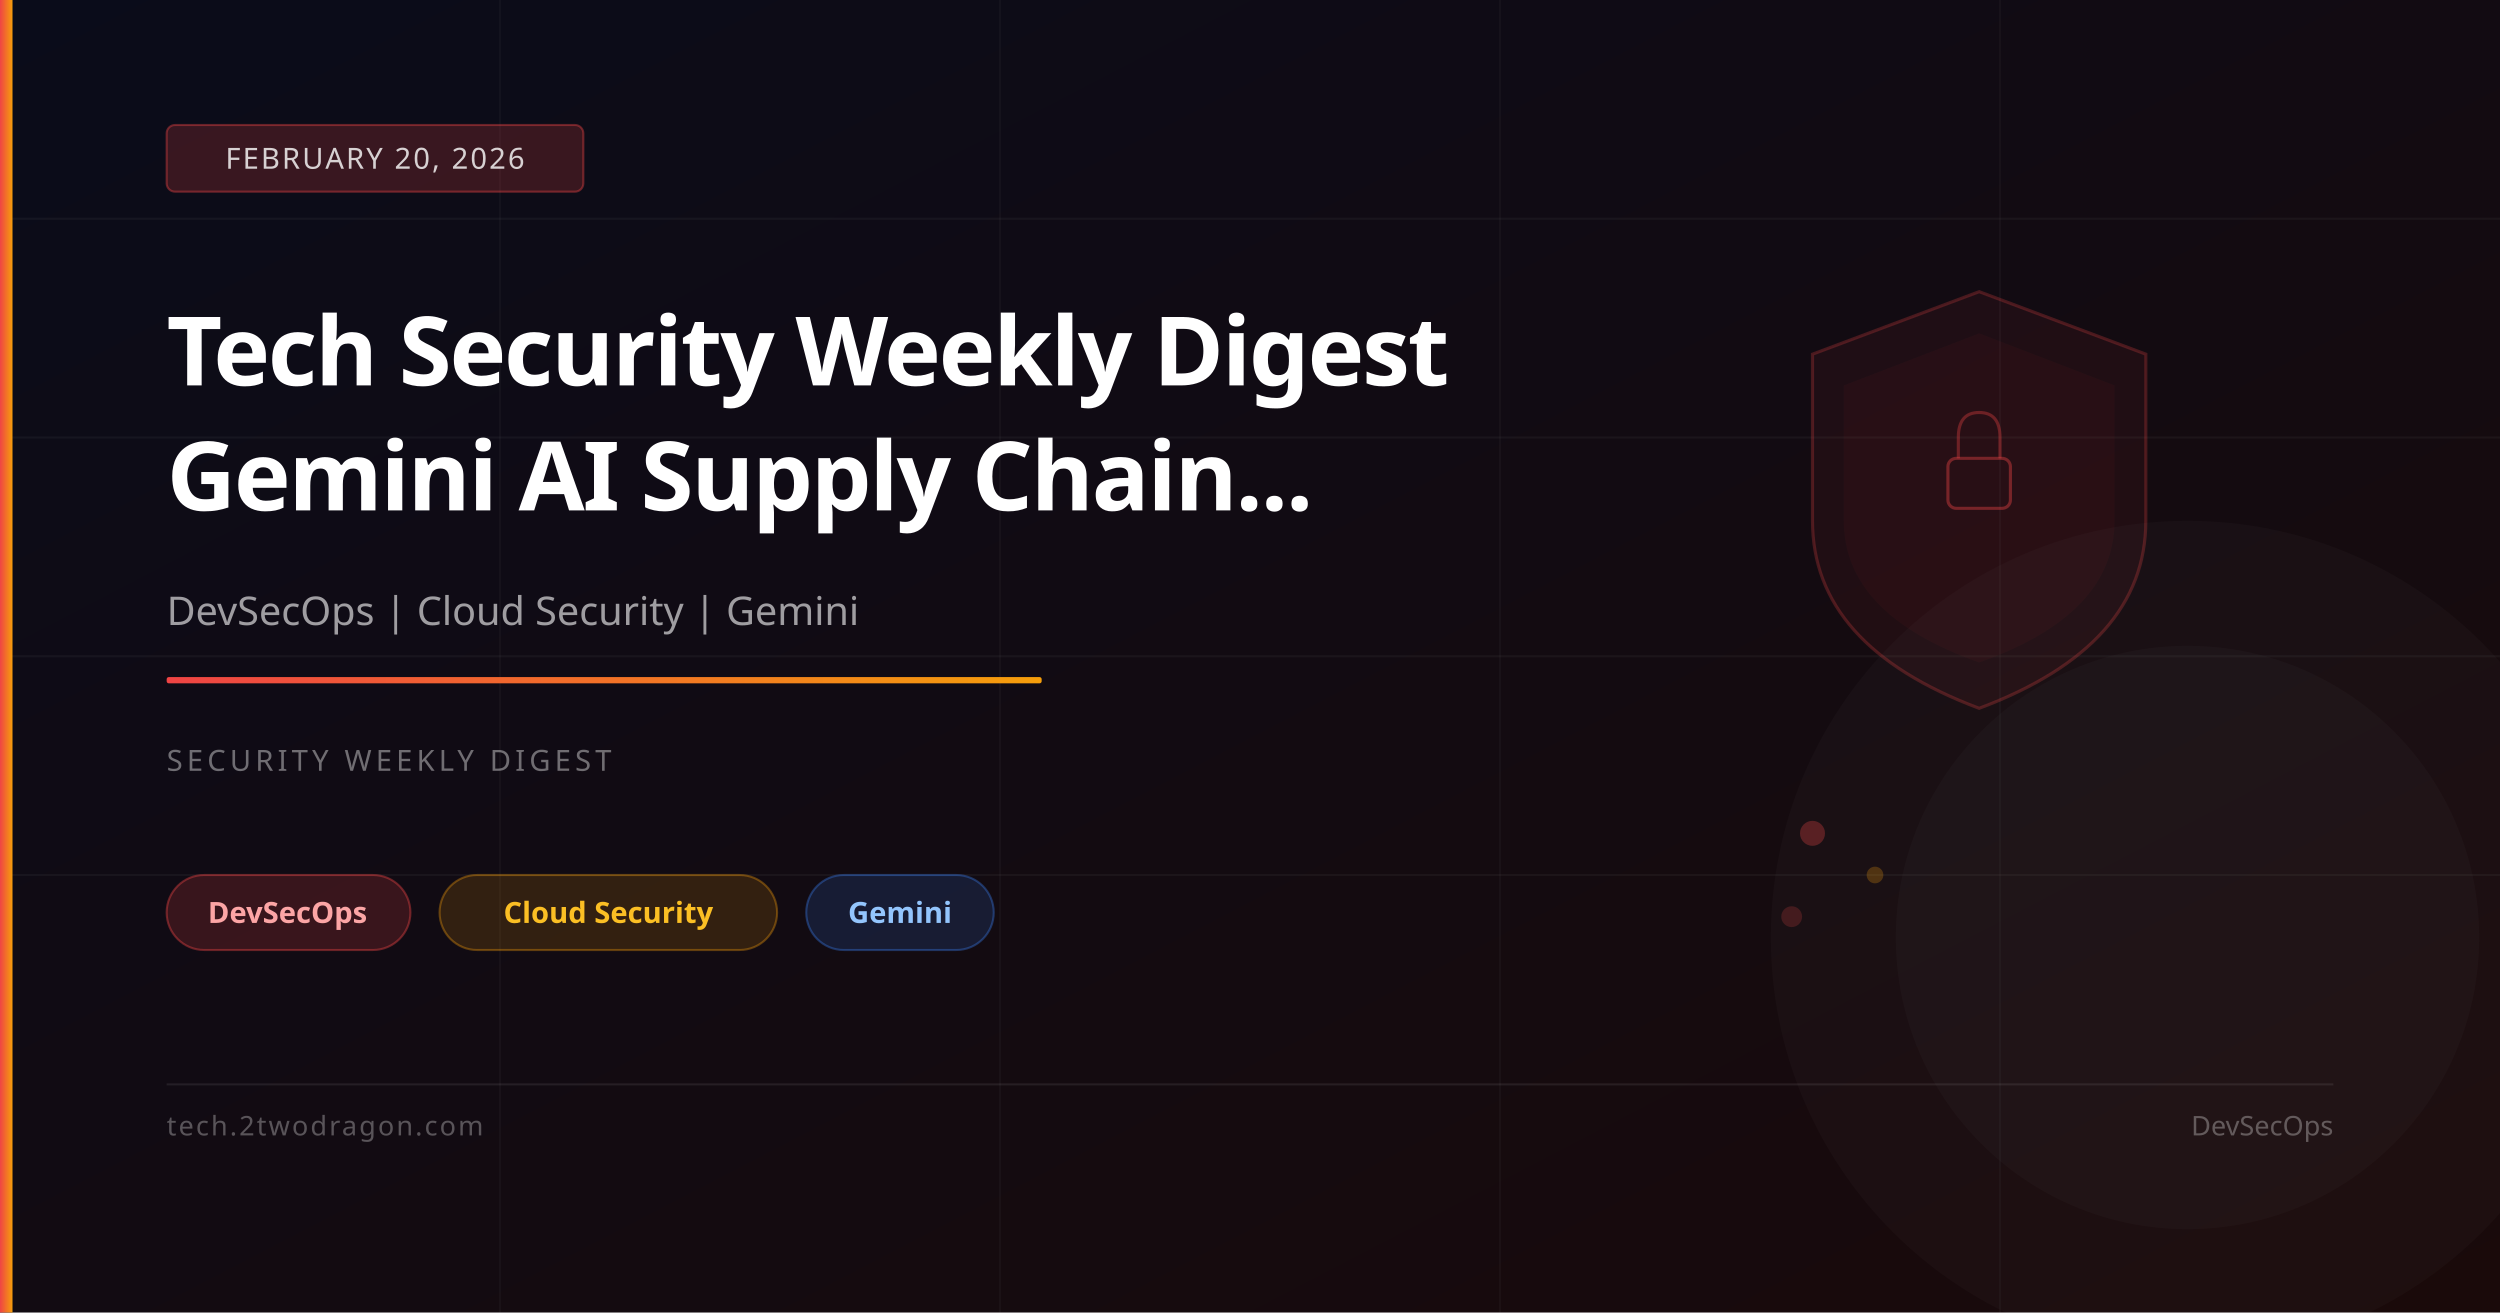
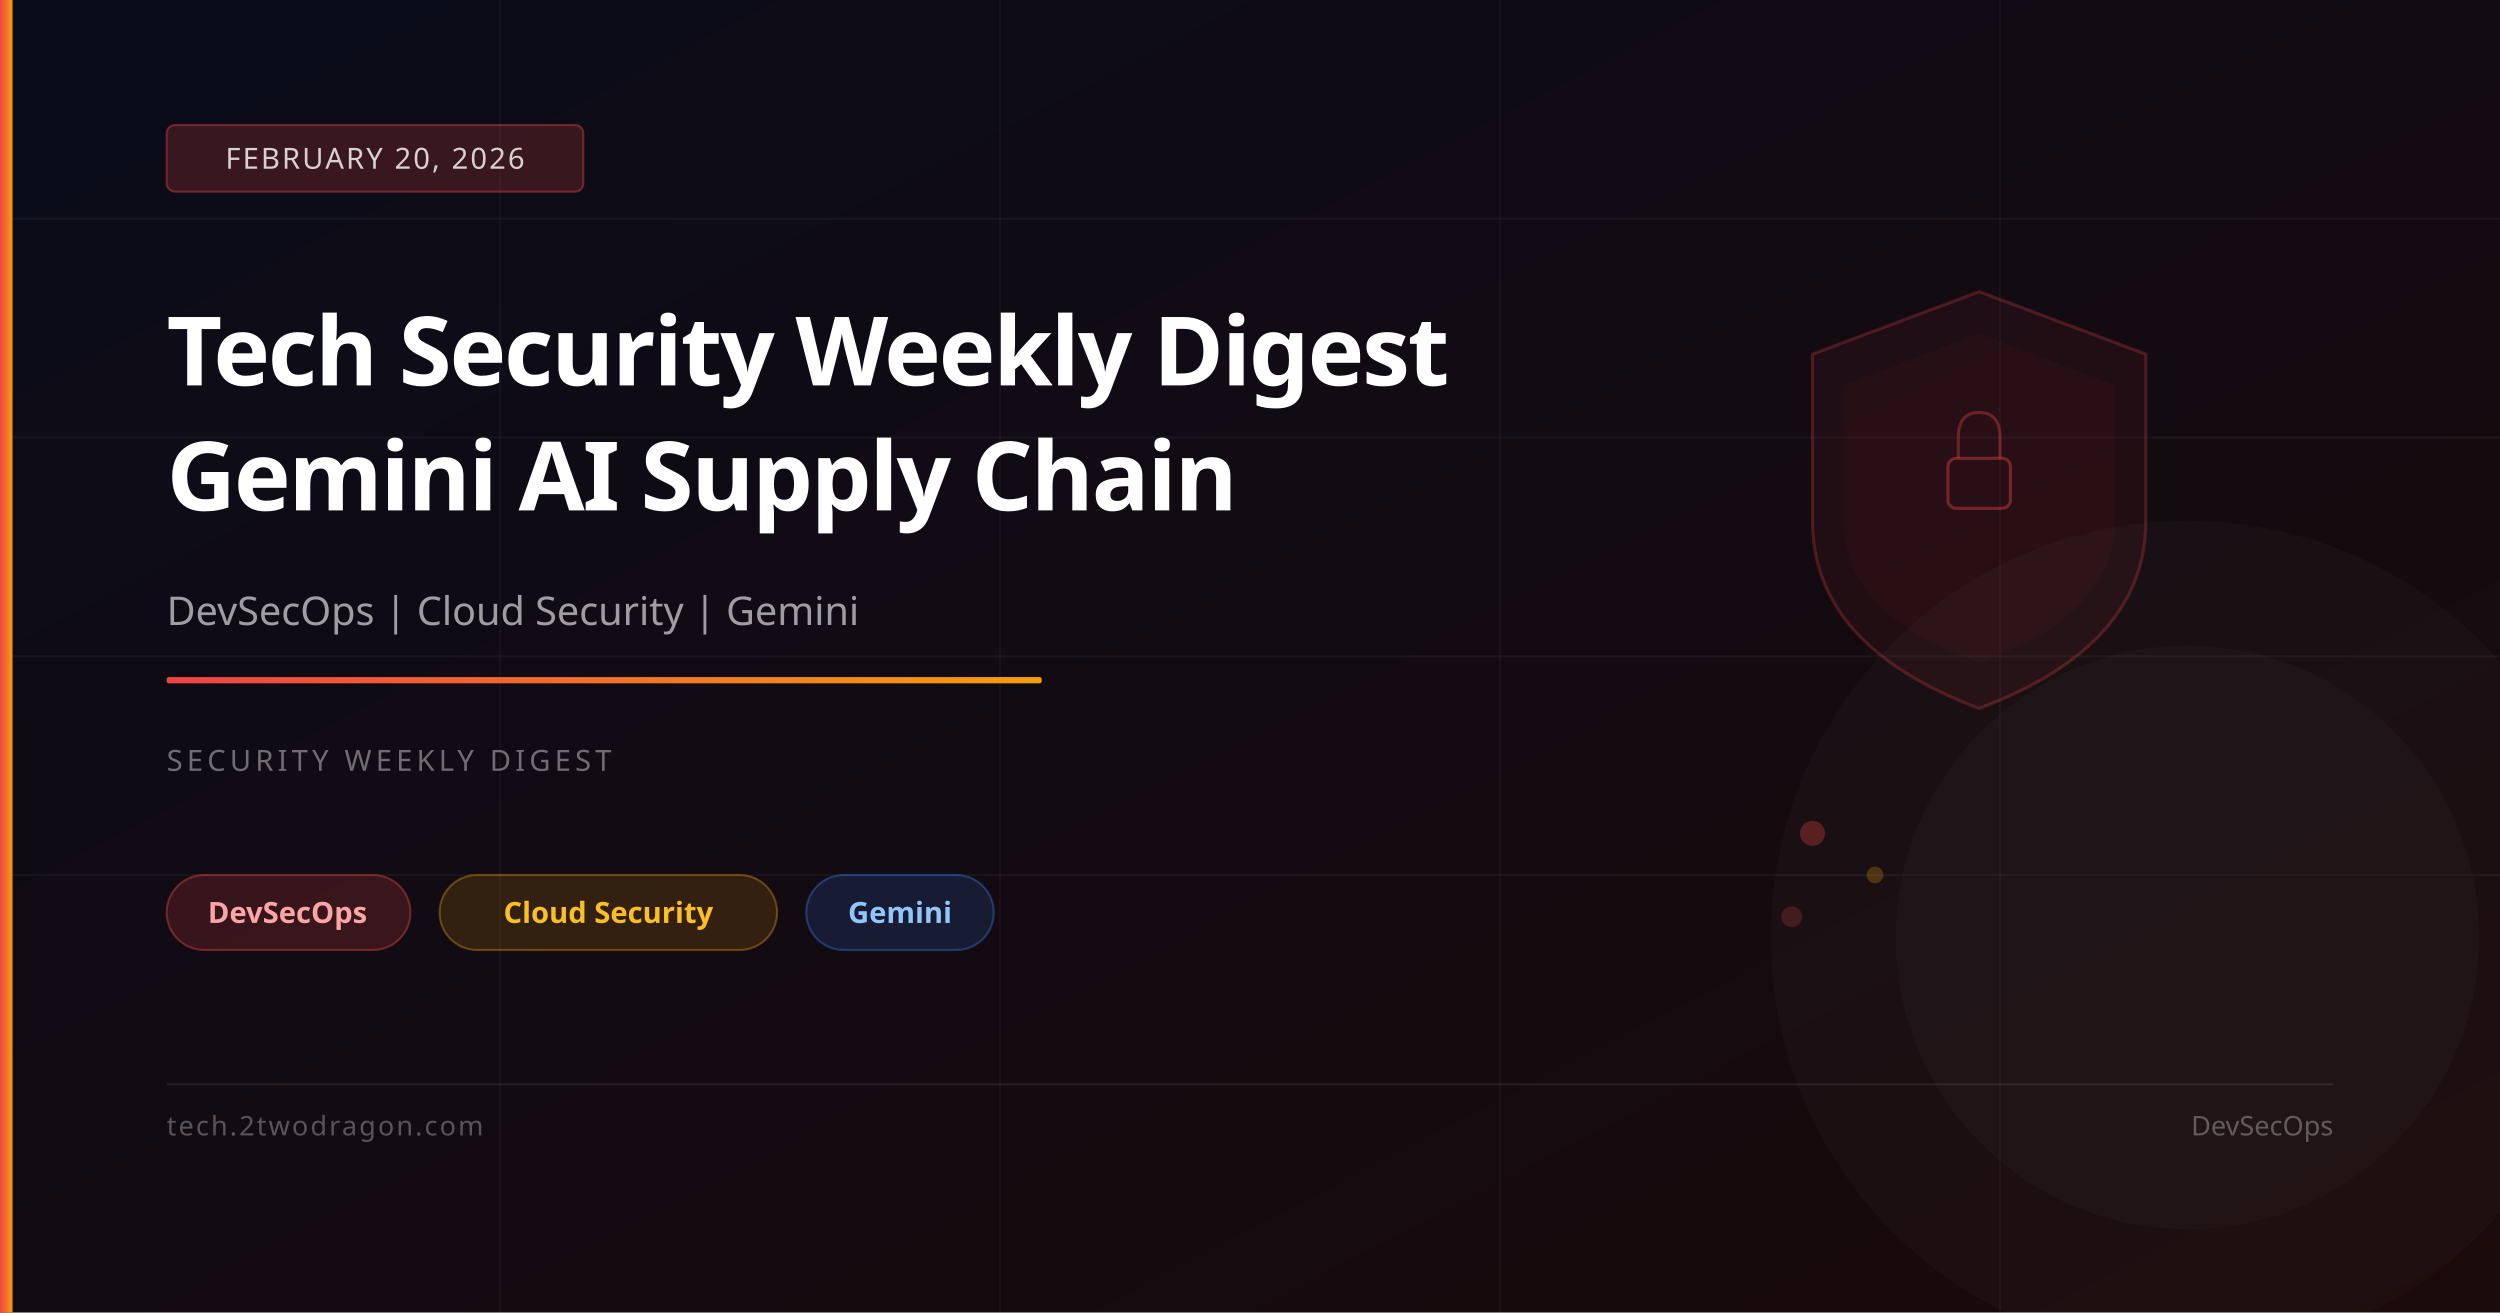
<svg xmlns="http://www.w3.org/2000/svg" viewBox="0 0 1200 630" width="1200" height="630">
  <defs>
    <linearGradient id="bg" x1="0%" y1="0%" x2="100%" y2="100%">
      <stop offset="0%" stop-color="#0a0c1a" />
      <stop offset="100%" stop-color="#1a0a0a" />
    </linearGradient>
    <linearGradient id="accent" x1="0%" y1="0%" x2="100%" y2="0%">
      <stop offset="0%" stop-color="#ef4444" />
      <stop offset="100%" stop-color="#f59e0b" />
    </linearGradient>
  </defs>
  <rect width="1200" height="630" fill="url(#bg)" />
  <line x1="0" y1="105" x2="1200" y2="105" stroke="rgba(255,255,255,0.04)" stroke-width="1" />
  <line x1="0" y1="210" x2="1200" y2="210" stroke="rgba(255,255,255,0.04)" stroke-width="1" />
  <line x1="0" y1="315" x2="1200" y2="315" stroke="rgba(255,255,255,0.04)" stroke-width="1" />
  <line x1="0" y1="420" x2="1200" y2="420" stroke="rgba(255,255,255,0.04)" stroke-width="1" />
  <line x1="240" y1="0" x2="240" y2="630" stroke="rgba(255,255,255,0.03)" stroke-width="1" />
  <line x1="480" y1="0" x2="480" y2="630" stroke="rgba(255,255,255,0.03)" stroke-width="1" />
  <line x1="720" y1="0" x2="720" y2="630" stroke="rgba(255,255,255,0.03)" stroke-width="1" />
  <line x1="960" y1="0" x2="960" y2="630" stroke="rgba(255,255,255,0.03)" stroke-width="1" />
  <path d="M950,140 L1030,170 L1030,250 Q1030,310 950,340 Q870,310 870,250 L870,170 Z" fill="rgba(239,68,68,0.06)" stroke="rgba(239,68,68,0.25)" stroke-width="1.5" />
  <path d="M950,160 L1015,185 L1015,250 Q1015,295 950,318 Q885,295 885,250 L885,185 Z" fill="rgba(239,68,68,0.04)" />
  <rect x="935" y="220" width="30" height="24" rx="4" fill="none" stroke="rgba(239,68,68,0.4)" stroke-width="1.5" />
  <path d="M940,220 L940,210 Q940,198 950,198 Q960,198 960,210 L960,220" fill="none" stroke="rgba(239,68,68,0.35)" stroke-width="1.5" />
  <circle cx="870" cy="400" r="6" fill="rgba(239,68,68,0.3)" />
  <circle cx="900" cy="420" r="4" fill="rgba(245,158,11,0.25)" />
  <circle cx="860" cy="440" r="5" fill="rgba(239,68,68,0.2)" />
  <circle cx="1050" cy="450" r="200" fill="rgba(255,255,255,0.02)" />
  <circle cx="1050" cy="450" r="140" fill="rgba(255,255,255,0.02)" />
  <rect x="0" y="0" width="6" height="630" fill="url(#accent)" />
  <rect x="80" y="60" width="200" height="32" rx="4" fill="rgba(239,68,68,0.2)" stroke="rgba(239,68,68,0.4)" stroke-width="1" />
  <text x="180" y="81" font-family="system-ui,sans-serif" font-size="14" fill="rgba(255,255,255,0.8)" text-anchor="middle" letter-spacing="1">FEBRUARY 20, 2026</text>
  <text x="80" y="185" font-family="system-ui,sans-serif" font-size="46" font-weight="700" fill="white" letter-spacing="-1">Tech Security Weekly Digest</text>
-   <text x="80" y="245" font-family="system-ui,sans-serif" font-size="46" font-weight="700" fill="white" letter-spacing="-1">Gemini AI Supply Chain...</text>
+   <text x="80" y="245" font-family="system-ui,sans-serif" font-size="46" font-weight="700" fill="white" letter-spacing="-1">Gemini AI Supply Chain</text>
  <text x="80" y="300" font-family="system-ui,sans-serif" font-size="19" fill="rgba(255,255,255,0.6)">DevSecOps | Cloud Security | Gemini</text>
  <rect x="80" y="325" width="420" height="3" rx="1" fill="url(#accent)" />
  <text x="80" y="370" font-family="system-ui,sans-serif" font-size="14" fill="rgba(255,255,255,0.4)" letter-spacing="2">SECURITY WEEKLY DIGEST</text>
  <rect x="80" y="420" width="117" height="36" rx="18" fill="rgba(239,68,68,0.18)" stroke="rgba(239,68,68,0.4)" stroke-width="1" />
  <text x="138" y="443" font-family="system-ui,sans-serif" font-size="14" fill="#fca5a5" text-anchor="middle" font-weight="600">DevSecOps</text>
  <rect x="211" y="420" width="162" height="36" rx="18" fill="rgba(245,158,11,0.15)" stroke="rgba(245,158,11,0.35)" stroke-width="1" />
  <text x="292" y="443" font-family="system-ui,sans-serif" font-size="14" fill="#fbbf24" text-anchor="middle" font-weight="600">Cloud Security</text>
  <rect x="387" y="420" width="90" height="36" rx="18" fill="rgba(59,130,246,0.15)" stroke="rgba(59,130,246,0.35)" stroke-width="1" />
  <text x="432" y="443" font-family="system-ui,sans-serif" font-size="14" fill="#93c5fd" text-anchor="middle" font-weight="600">Gemini</text>
  <rect x="80" y="520" width="1040" height="1" fill="rgba(255,255,255,0.08)" />
  <text x="80" y="545" font-family="system-ui,sans-serif" font-size="13" fill="rgba(255,255,255,0.3)" letter-spacing="1">tech.2twodragon.com</text>
  <text x="1120" y="545" font-family="system-ui,sans-serif" font-size="13" fill="rgba(255,255,255,0.3)" text-anchor="end">DevSecOps</text>
</svg>
